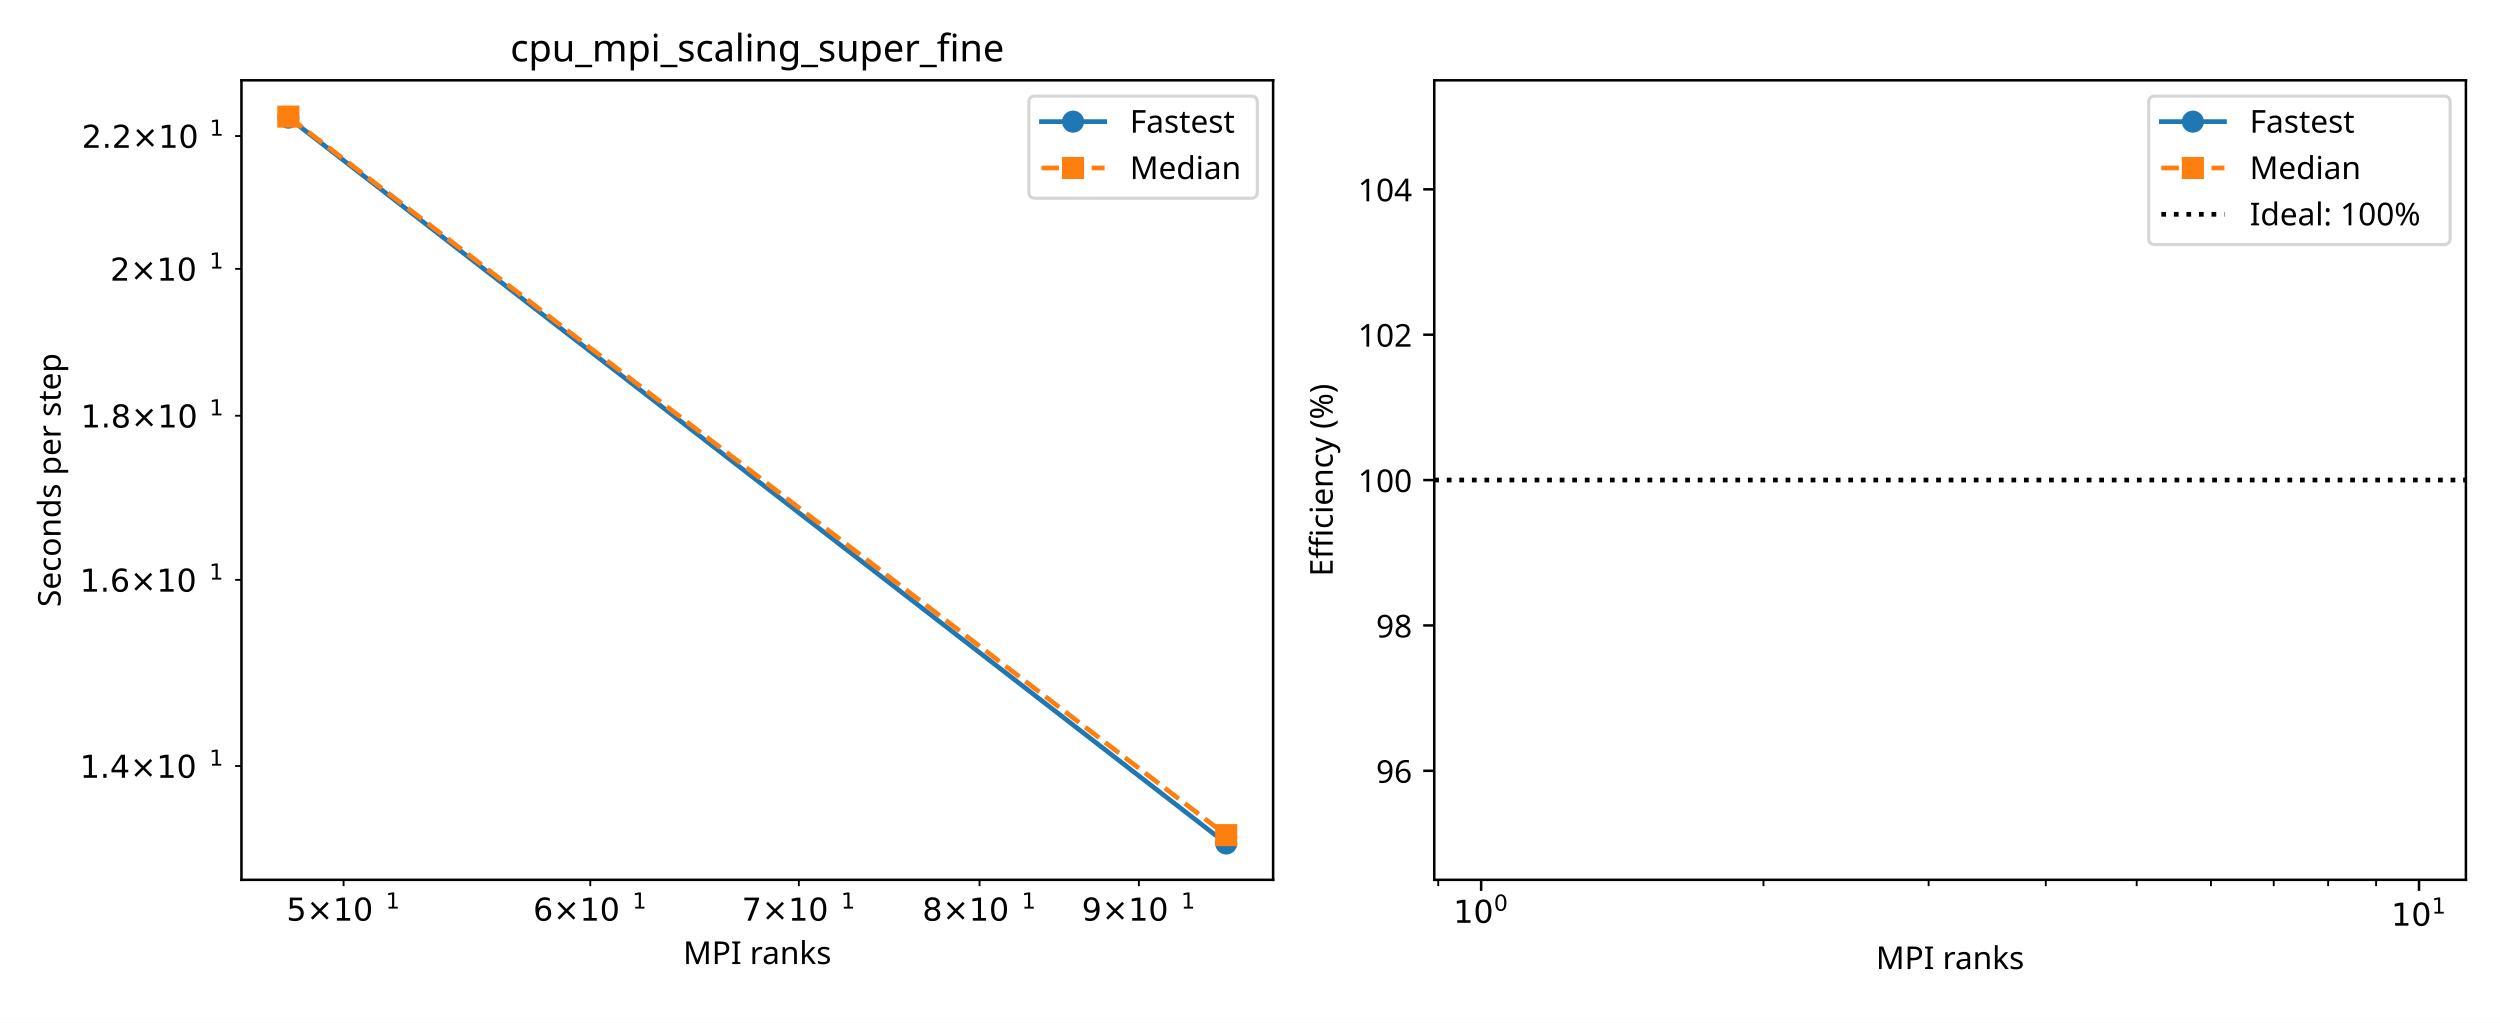
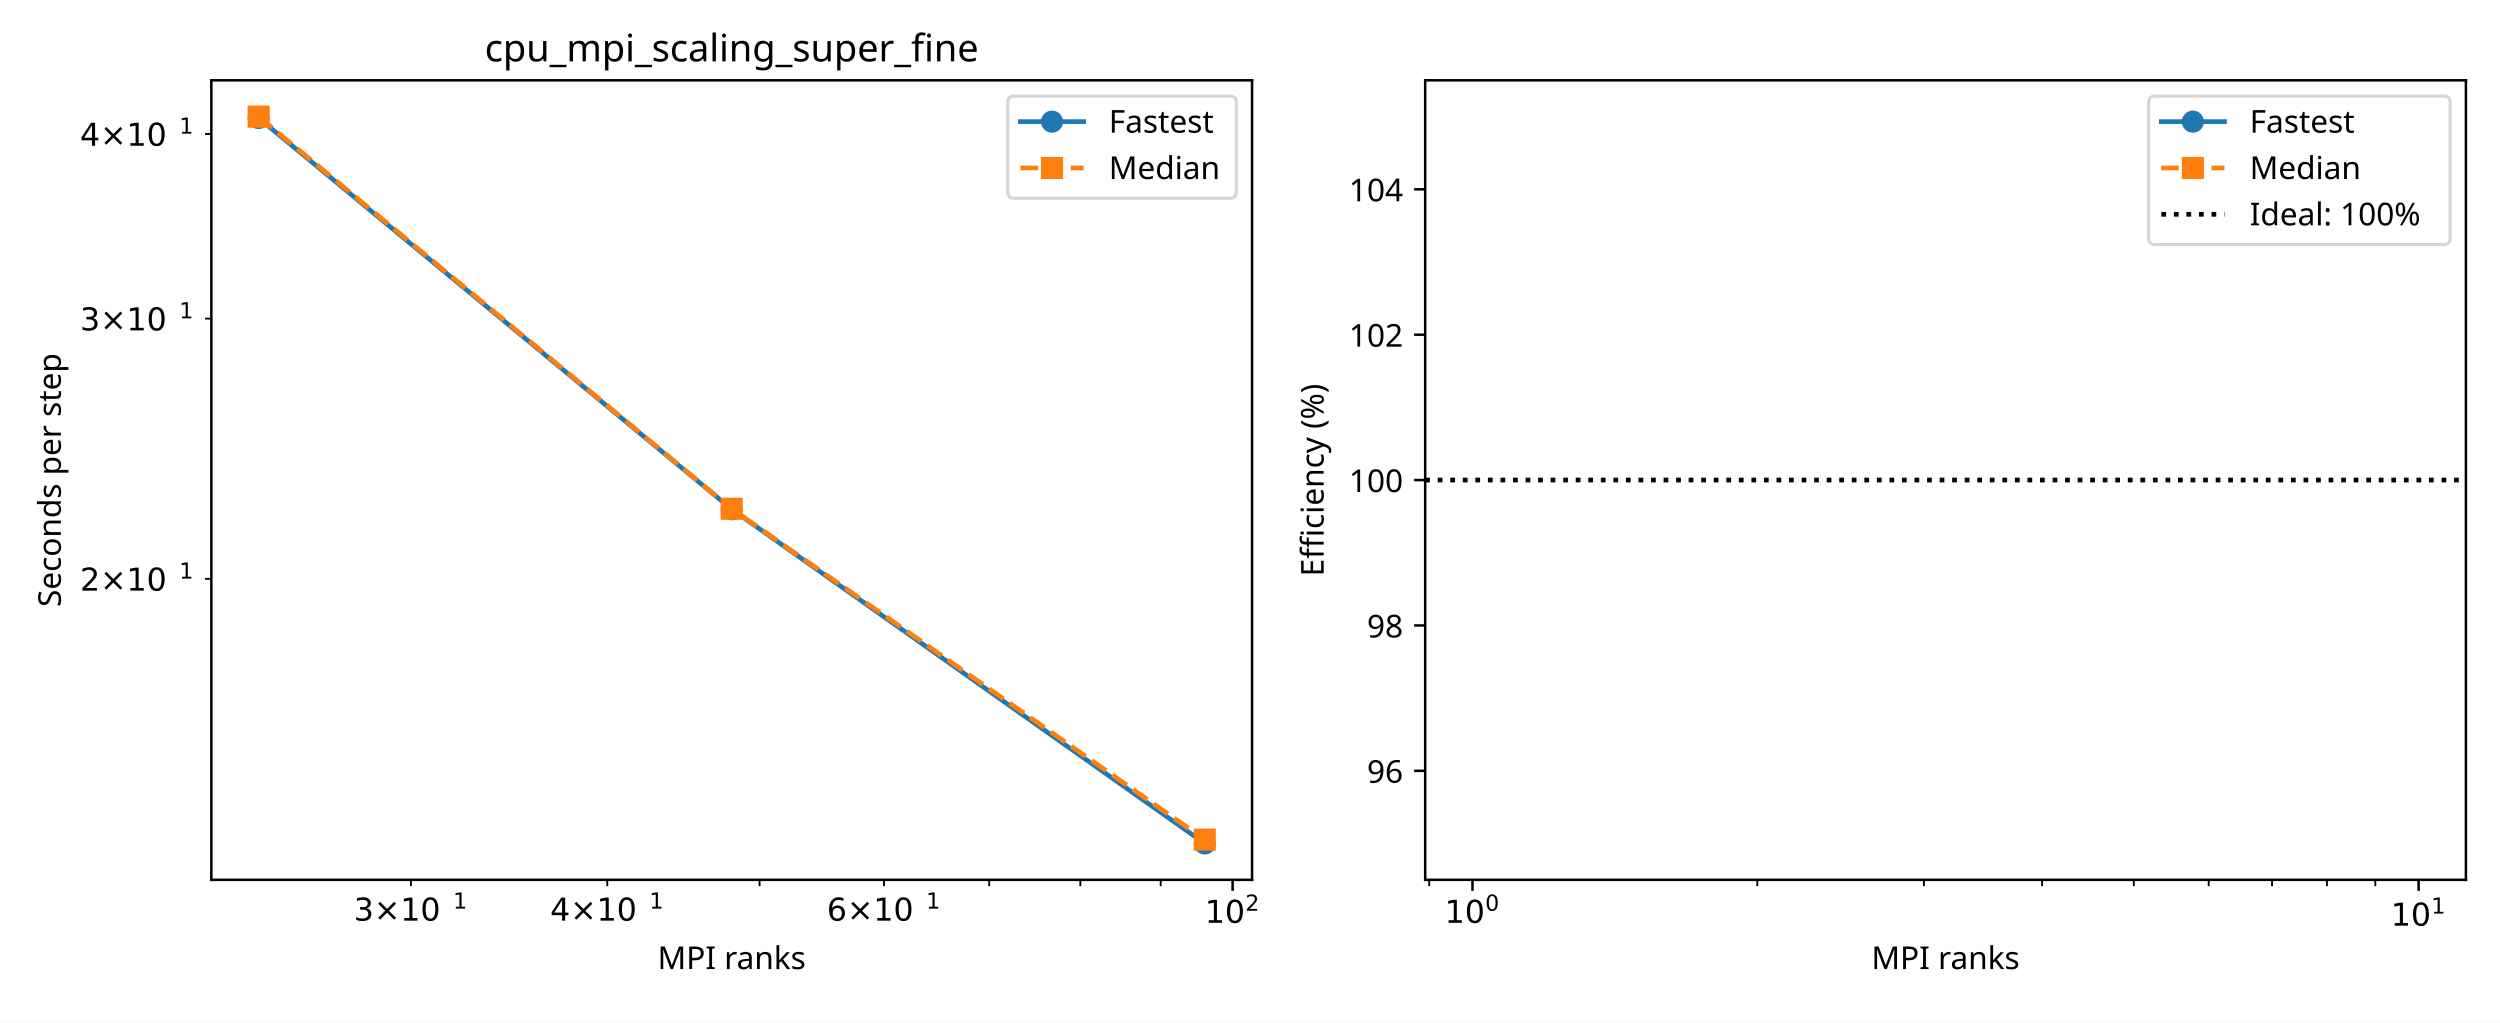
<svg xmlns="http://www.w3.org/2000/svg" xmlns:xlink="http://www.w3.org/1999/xlink" width="792pt" height="324pt" viewBox="0 0 792 324" version="1.1">
  <defs>
    <style type="text/css">*{stroke-linejoin: round; stroke-linecap: butt}</style>
  </defs>
  <g id="figure_1">
    <g id="patch_1">
      <path d="M 0 324 L 792 324 L 792 0 L 0 0 z " style="fill: #ffffff" />
    </g>
    <g id="axes_1">
      <g id="patch_2">
-         <path d="M 76.492 278.728 L 403.321 278.728 L 403.321 25.44 L 76.492 25.44 z " style="fill: #ffffff" />
+         <path d="M 66.951 278.728 L 396.652 278.728 L 396.652 25.44 L 66.951 25.44 z " style="fill: #ffffff" />
      </g>
      <g id="matplotlib.axis_1">
        <g id="xtick_1">
          <g id="line2d_1">
            <defs>
+               <path id="m915a4b6a7f" d="M 0 0 L 0 3.5 " style="stroke: #000000; stroke-width: 0.8" />
+             </defs>
+             <g>
+               <use xlink:href="#m915a4b6a7f" x="390.491" y="278.728" style="stroke: #000000; stroke-width: 0.8" />
+             </g>
+           </g>
+           <g id="text_1">
+             <g transform="translate(381.6912 293.3264)">
+               <text>
+                 <tspan style="font: 10px 'DejaVu Sans'" x="0 6.362" y="-0.977">10</tspan>
+                 <tspan style="font: 7px 'DejaVu Sans'" x="12.82" y="-4.805">2</tspan>
+               </text>
+             </g>
+           </g>
+         </g>
+         <g id="xtick_2">
+           <g id="line2d_2">
+             <defs>
              <path id="m72433dea88" d="M 0 0 L 0 2 " style="stroke: #000000; stroke-width: 0.6" />
            </defs>
            <g>
-               <use xlink:href="#m72433dea88" x="108.846" y="278.728" style="stroke: #000000; stroke-width: 0.6" />
-             </g>
-           </g>
-           <g id="text_1">
-             <g transform="translate(90.74639 291.7264)">
-               <text>
-                 <tspan style="font: 10px 'DejaVu Sans'" x="0 8.311 18.638 25" y="-0.064">5×10</tspan>
-                 <tspan style="font: 7px 'DejaVu Sans'" x="31.458" y="-3.892">1</tspan>
-               </text>
-             </g>
-           </g>
-         </g>
-         <g id="xtick_2">
-           <g id="line2d_2">
-             <g>
-               <use xlink:href="#m72433dea88" x="186.998" y="278.728" style="stroke: #000000; stroke-width: 0.6" />
+               <use xlink:href="#m72433dea88" x="130.183" y="278.728" style="stroke: #000000; stroke-width: 0.6" />
            </g>
          </g>
          <g id="text_2">
-             <g transform="translate(168.8984 291.7264)">
-               <text>
-                 <tspan style="font: 10px 'DejaVu Sans'" x="0 8.311 18.638 25" y="-0.064">6×10</tspan>
+             <g transform="translate(112.0831 291.7264)">
+               <text>
+                 <tspan style="font: 10px 'DejaVu Sans'" x="0 8.311 18.638 25" y="-0.064">3×10</tspan>
                <tspan style="font: 7px 'DejaVu Sans'" x="31.458" y="-3.892">1</tspan>
              </text>
            </g>
          </g>
        </g>
        <g id="xtick_3">
          <g id="line2d_3">
            <g>
-               <use xlink:href="#m72433dea88" x="253.075" y="278.728" style="stroke: #000000; stroke-width: 0.6" />
+               <use xlink:href="#m72433dea88" x="192.382" y="278.728" style="stroke: #000000; stroke-width: 0.6" />
            </g>
          </g>
          <g id="text_3">
-             <g transform="translate(234.975 291.7264)">
-               <text>
-                 <tspan style="font: 10px 'DejaVu Sans'" x="0 8.311 18.638 25" y="-0.064">7×10</tspan>
+             <g transform="translate(174.2821 291.7264)">
+               <text>
+                 <tspan style="font: 10px 'DejaVu Sans'" x="0 8.311 18.638 25" y="-0.064">4×10</tspan>
                <tspan style="font: 7px 'DejaVu Sans'" x="31.458" y="-3.892">1</tspan>
              </text>
            </g>
          </g>
        </g>
        <g id="xtick_4">
          <g id="line2d_4">
            <g>
-               <use xlink:href="#m72433dea88" x="310.313" y="278.728" style="stroke: #000000; stroke-width: 0.6" />
-             </g>
-           </g>
-           <g id="text_4">
-             <g transform="translate(292.2132 291.7264)">
-               <text>
-                 <tspan style="font: 10px 'DejaVu Sans'" x="0 8.311 18.638 25" y="-0.064">8×10</tspan>
-                 <tspan style="font: 7px 'DejaVu Sans'" x="31.458" y="-3.892">1</tspan>
-               </text>
+               <use xlink:href="#m72433dea88" x="240.627" y="278.728" style="stroke: #000000; stroke-width: 0.6" />
            </g>
          </g>
        </g>
        <g id="xtick_5">
          <g id="line2d_5">
            <g>
-               <use xlink:href="#m72433dea88" x="360.801" y="278.728" style="stroke: #000000; stroke-width: 0.6" />
-             </g>
-           </g>
-           <g id="text_5">
-             <g transform="translate(342.7008 291.7264)">
-               <text>
-                 <tspan style="font: 10px 'DejaVu Sans'" x="0 8.311 18.638 25" y="-0.064">9×10</tspan>
-                 <tspan style="font: 7px 'DejaVu Sans'" x="31.458" y="-3.892">1</tspan>
-               </text>
-             </g>
-           </g>
-         </g>
-         <g id="text_6">
-           <text style="font: 10px 'sans-serif'; text-anchor: middle" x="239.907" y="305.405" transform="rotate(-0, 239.9067, 305.4046)">MPI ranks</text>
+               <use xlink:href="#m72433dea88" x="280.047" y="278.728" style="stroke: #000000; stroke-width: 0.6" />
+             </g>
+           </g>
+           <g id="text_4">
+             <g transform="translate(261.9468 291.7264)">
+               <text>
+                 <tspan style="font: 10px 'DejaVu Sans'" x="0 8.311 18.638 25" y="-0.064">6×10</tspan>
+                 <tspan style="font: 7px 'DejaVu Sans'" x="31.458" y="-3.892">1</tspan>
+               </text>
+             </g>
+           </g>
+         </g>
+         <g id="xtick_6">
+           <g id="line2d_6">
+             <g>
+               <use xlink:href="#m72433dea88" x="313.375" y="278.728" style="stroke: #000000; stroke-width: 0.6" />
+             </g>
+           </g>
+         </g>
+         <g id="xtick_7">
+           <g id="line2d_7">
+             <g>
+               <use xlink:href="#m72433dea88" x="342.246" y="278.728" style="stroke: #000000; stroke-width: 0.6" />
+             </g>
+           </g>
+         </g>
+         <g id="xtick_8">
+           <g id="line2d_8">
+             <g>
+               <use xlink:href="#m72433dea88" x="367.711" y="278.728" style="stroke: #000000; stroke-width: 0.6" />
+             </g>
+           </g>
+         </g>
+         <g id="text_5">
+           <text style="font: 10px 'sans-serif'; text-anchor: middle" x="231.801" y="307.005" transform="rotate(-0, 231.8014, 307.0046)">MPI ranks</text>
        </g>
      </g>
      <g id="matplotlib.axis_2">
        <g id="ytick_1">
-           <g id="line2d_6">
+           <g id="line2d_9">
            <defs>
              <path id="m3884b080c1" d="M 0 0 L -2 0 " style="stroke: #000000; stroke-width: 0.6" />
            </defs>
            <g>
-               <use xlink:href="#m3884b080c1" x="76.492" y="242.665" style="stroke: #000000; stroke-width: 0.6" />
+               <use xlink:href="#m3884b080c1" x="66.951" y="183.384" style="stroke: #000000; stroke-width: 0.6" />
+             </g>
+           </g>
+           <g id="text_6">
+             <g transform="translate(25.35135 187.1829)">
+               <text>
+                 <tspan style="font: 10px 'DejaVu Sans'" x="0 8.311 18.638 25" y="-0.064">2×10</tspan>
+                 <tspan style="font: 7px 'DejaVu Sans'" x="31.458" y="-3.892">1</tspan>
+               </text>
+             </g>
+           </g>
+         </g>
+         <g id="ytick_2">
+           <g id="line2d_10">
+             <g>
+               <use xlink:href="#m3884b080c1" x="66.951" y="100.937" style="stroke: #000000; stroke-width: 0.6" />
            </g>
          </g>
          <g id="text_7">
-             <g transform="translate(25.29221 246.4639)">
-               <text>
-                 <tspan style="font: 10px 'DejaVu Sans'" x="0 6.362 9.541 17.852 28.179 34.541" y="-0.064">1.4×10</tspan>
-                 <tspan style="font: 7px 'DejaVu Sans'" x="40.999" y="-3.892">1</tspan>
-               </text>
-             </g>
-           </g>
-         </g>
-         <g id="ytick_2">
-           <g id="line2d_7">
-             <g>
-               <use xlink:href="#m3884b080c1" x="76.492" y="183.705" style="stroke: #000000; stroke-width: 0.6" />
+             <g transform="translate(25.35135 104.7366)">
+               <text>
+                 <tspan style="font: 10px 'DejaVu Sans'" x="0 8.311 18.638 25" y="-0.064">3×10</tspan>
+                 <tspan style="font: 7px 'DejaVu Sans'" x="31.458" y="-3.892">1</tspan>
+               </text>
+             </g>
+           </g>
+         </g>
+         <g id="ytick_3">
+           <g id="line2d_11">
+             <g>
+               <use xlink:href="#m3884b080c1" x="66.951" y="42.441" style="stroke: #000000; stroke-width: 0.6" />
            </g>
          </g>
          <g id="text_8">
-             <g transform="translate(25.29221 187.5037)">
-               <text>
-                 <tspan style="font: 10px 'DejaVu Sans'" x="0 6.362 9.541 17.852 28.179 34.541" y="-0.064">1.6×10</tspan>
-                 <tspan style="font: 7px 'DejaVu Sans'" x="40.999" y="-3.892">1</tspan>
-               </text>
-             </g>
-           </g>
-         </g>
-         <g id="ytick_3">
-           <g id="line2d_8">
-             <g>
-               <use xlink:href="#m3884b080c1" x="76.492" y="131.698" style="stroke: #000000; stroke-width: 0.6" />
-             </g>
-           </g>
-           <g id="text_9">
-             <g transform="translate(25.59221 135.4972)">
-               <text>
-                 <tspan style="font: 10px 'DejaVu Sans'" x="0 6.362 9.291 17.602 27.929 34.291" y="-0.064">1.8×10</tspan>
-                 <tspan style="font: 7px 'DejaVu Sans'" x="40.749" y="-3.892">1</tspan>
-               </text>
-             </g>
-           </g>
-         </g>
-         <g id="ytick_4">
-           <g id="line2d_9">
-             <g>
-               <use xlink:href="#m3884b080c1" x="76.492" y="85.177" style="stroke: #000000; stroke-width: 0.6" />
-             </g>
-           </g>
-           <g id="text_10">
-             <g transform="translate(34.89221 88.97575)">
-               <text>
-                 <tspan style="font: 10px 'DejaVu Sans'" x="0 8.311 18.638 25" y="-0.064">2×10</tspan>
-                 <tspan style="font: 7px 'DejaVu Sans'" x="31.458" y="-3.892">1</tspan>
-               </text>
-             </g>
-           </g>
-         </g>
-         <g id="ytick_5">
-           <g id="line2d_10">
-             <g>
-               <use xlink:href="#m3884b080c1" x="76.492" y="43.093" style="stroke: #000000; stroke-width: 0.6" />
-             </g>
-           </g>
-           <g id="text_11">
-             <g transform="translate(25.89221 46.89199)">
-               <text>
-                 <tspan style="font: 10px 'DejaVu Sans'" x="0 6.362 9.041 17.352 27.679 34.041" y="-0.064">2.2×10</tspan>
-                 <tspan style="font: 7px 'DejaVu Sans'" x="40.499" y="-3.892">1</tspan>
-               </text>
-             </g>
-           </g>
-         </g>
-         <g id="text_12">
-           <text style="font: 10px 'sans-serif'; text-anchor: middle" x="19.213" y="152.084" transform="rotate(-90, 19.21252, 152.084)">Seconds per step</text>
-         </g>
-       </g>
-       <g id="line2d_11">
-         <path d="M 91.348 37.271 L 388.465 267.215 " clip-path="url(#pb08e430e61)" style="fill: none; stroke: #1f77b4; stroke-width: 1.5; stroke-linecap: square" />
+             <g transform="translate(25.35135 46.23995)">
+               <text>
+                 <tspan style="font: 10px 'DejaVu Sans'" x="0 8.311 18.638 25" y="-0.064">4×10</tspan>
+                 <tspan style="font: 7px 'DejaVu Sans'" x="31.458" y="-3.892">1</tspan>
+               </text>
+             </g>
+           </g>
+         </g>
+         <g id="text_9">
+           <text style="font: 10px 'sans-serif'; text-anchor: middle" x="19.272" y="152.084" transform="rotate(-90, 19.27166, 152.084)">Seconds per step</text>
+         </g>
+       </g>
+       <g id="line2d_12">
+         <path d="M 81.938 37.396 L 231.801 161.322 L 381.665 267.215 " clip-path="url(#p599e83bf28)" style="fill: none; stroke: #1f77b4; stroke-width: 1.5; stroke-linecap: square" />
        <defs>
          <path id="mfb15104b4f" d="M 0 3 C 0.796 3 1.559 2.684 2.121 2.121 C 2.684 1.559 3 0.796 3 0 C 3 -0.796 2.684 -1.559 2.121 -2.121 C 1.559 -2.684 0.796 -3 0 -3 C -0.796 -3 -1.559 -2.684 -2.121 -2.121 C -2.684 -1.559 -3 -0.796 -3 0 C -3 0.796 -2.684 1.559 -2.121 2.121 C -1.559 2.684 -0.796 3 0 3 z " style="stroke: #1f77b4" />
        </defs>
-         <g clip-path="url(#pb08e430e61)">
-           <use xlink:href="#mfb15104b4f" x="91.348" y="37.271" style="fill: #1f77b4; stroke: #1f77b4" />
-           <use xlink:href="#mfb15104b4f" x="388.465" y="267.215" style="fill: #1f77b4; stroke: #1f77b4" />
-         </g>
-       </g>
-       <g id="line2d_12">
-         <path d="M 91.348 36.953 L 388.465 264.571 " clip-path="url(#pb08e430e61)" style="fill: none; stroke-dasharray: 5.55,2.4; stroke-dashoffset: 0; stroke: #ff7f0e; stroke-width: 1.5" />
+         <g clip-path="url(#p599e83bf28)">
+           <use xlink:href="#mfb15104b4f" x="81.938" y="37.396" style="fill: #1f77b4; stroke: #1f77b4" />
+           <use xlink:href="#mfb15104b4f" x="231.801" y="161.322" style="fill: #1f77b4; stroke: #1f77b4" />
+           <use xlink:href="#mfb15104b4f" x="381.665" y="267.215" style="fill: #1f77b4; stroke: #1f77b4" />
+         </g>
+       </g>
+       <g id="line2d_13">
+         <path d="M 81.938 36.953 L 231.801 161.176 L 381.665 265.997 " clip-path="url(#p599e83bf28)" style="fill: none; stroke-dasharray: 5.55,2.4; stroke-dashoffset: 0; stroke: #ff7f0e; stroke-width: 1.5" />
        <defs>
          <path id="m5a906554f0" d="M -3 3 L 3 3 L 3 -3 L -3 -3 z " style="stroke: #ff7f0e; stroke-linejoin: miter" />
        </defs>
-         <g clip-path="url(#pb08e430e61)">
-           <use xlink:href="#m5a906554f0" x="91.348" y="36.953" style="fill: #ff7f0e; stroke: #ff7f0e; stroke-linejoin: miter" />
-           <use xlink:href="#m5a906554f0" x="388.465" y="264.571" style="fill: #ff7f0e; stroke: #ff7f0e; stroke-linejoin: miter" />
+         <g clip-path="url(#p599e83bf28)">
+           <use xlink:href="#m5a906554f0" x="81.938" y="36.953" style="fill: #ff7f0e; stroke: #ff7f0e; stroke-linejoin: miter" />
+           <use xlink:href="#m5a906554f0" x="231.801" y="161.176" style="fill: #ff7f0e; stroke: #ff7f0e; stroke-linejoin: miter" />
+           <use xlink:href="#m5a906554f0" x="381.665" y="265.997" style="fill: #ff7f0e; stroke: #ff7f0e; stroke-linejoin: miter" />
        </g>
      </g>
      <g id="patch_3">
-         <path d="M 76.492 278.728 L 76.492 25.44 " style="fill: none; stroke: #000000; stroke-width: 0.8; stroke-linejoin: miter; stroke-linecap: square" />
+         <path d="M 66.951 278.728 L 66.951 25.44 " style="fill: none; stroke: #000000; stroke-width: 0.8; stroke-linejoin: miter; stroke-linecap: square" />
      </g>
      <g id="patch_4">
-         <path d="M 403.321 278.728 L 403.321 25.44 " style="fill: none; stroke: #000000; stroke-width: 0.8; stroke-linejoin: miter; stroke-linecap: square" />
+         <path d="M 396.652 278.728 L 396.652 25.44 " style="fill: none; stroke: #000000; stroke-width: 0.8; stroke-linejoin: miter; stroke-linecap: square" />
      </g>
      <g id="patch_5">
-         <path d="M 76.492 278.728 L 403.321 278.728 " style="fill: none; stroke: #000000; stroke-width: 0.8; stroke-linejoin: miter; stroke-linecap: square" />
+         <path d="M 66.951 278.728 L 396.652 278.728 " style="fill: none; stroke: #000000; stroke-width: 0.8; stroke-linejoin: miter; stroke-linecap: square" />
      </g>
      <g id="patch_6">
-         <path d="M 76.492 25.44 L 403.321 25.44 " style="fill: none; stroke: #000000; stroke-width: 0.8; stroke-linejoin: miter; stroke-linecap: square" />
-       </g>
-       <g id="text_13">
-         <text style="font: 12px 'sans-serif'; text-anchor: middle" x="239.907" y="19.44" transform="rotate(-0, 239.9067, 19.44)">cpu_mpi_scaling_super_fine</text>
+         <path d="M 66.951 25.44 L 396.652 25.44 " style="fill: none; stroke: #000000; stroke-width: 0.8; stroke-linejoin: miter; stroke-linecap: square" />
+       </g>
+       <g id="text_10">
+         <text style="font: 12px 'sans-serif'; text-anchor: middle" x="231.801" y="19.44" transform="rotate(-0, 231.8014, 19.44)">cpu_mpi_scaling_super_fine</text>
      </g>
      <g id="legend_1">
        <g id="patch_7">
-           <path d="M 327.948 62.796 L 396.321 62.796 Q 398.321 62.796 398.321 60.796 L 398.321 32.44 Q 398.321 30.44 396.321 30.44 L 327.948 30.44 Q 325.948 30.44 325.948 32.44 L 325.948 60.796 Q 325.948 62.796 327.948 62.796 z " style="fill: #ffffff; opacity: 0.8; stroke: #cccccc; stroke-linejoin: miter" />
-         </g>
-         <g id="line2d_13">
-           <path d="M 329.948 38.538 L 339.948 38.538 L 349.948 38.538 " style="fill: none; stroke: #1f77b4; stroke-width: 1.5; stroke-linecap: square" />
+           <path d="M 321.278 62.796 L 389.652 62.796 Q 391.652 62.796 391.652 60.796 L 391.652 32.44 Q 391.652 30.44 389.652 30.44 L 321.278 30.44 Q 319.278 30.44 319.278 32.44 L 319.278 60.796 Q 319.278 62.796 321.278 62.796 z " style="fill: #ffffff; opacity: 0.8; stroke: #cccccc; stroke-linejoin: miter" />
+         </g>
+         <g id="line2d_14">
+           <path d="M 323.278 38.538 L 333.278 38.538 L 343.278 38.538 " style="fill: none; stroke: #1f77b4; stroke-width: 1.5; stroke-linecap: square" />
          <g>
-             <use xlink:href="#mfb15104b4f" x="339.948" y="38.538" style="fill: #1f77b4; stroke: #1f77b4" />
-           </g>
-         </g>
-         <g id="text_14">
-           <text style="font: 10px 'sans-serif'; text-anchor: start" x="357.948" y="42.038" transform="rotate(-0, 357.9477, 42.03844)">Fastest</text>
-         </g>
-         <g id="line2d_14">
-           <path d="M 329.948 53.217 L 339.948 53.217 L 349.948 53.217 " style="fill: none; stroke-dasharray: 5.55,2.4; stroke-dashoffset: 0; stroke: #ff7f0e; stroke-width: 1.5" />
+             <use xlink:href="#mfb15104b4f" x="333.278" y="38.538" style="fill: #1f77b4; stroke: #1f77b4" />
+           </g>
+         </g>
+         <g id="text_11">
+           <text style="font: 10px 'sans-serif'; text-anchor: start" x="351.278" y="42.038" transform="rotate(-0, 351.2781, 42.03844)">Fastest</text>
+         </g>
+         <g id="line2d_15">
+           <path d="M 323.278 53.217 L 333.278 53.217 L 343.278 53.217 " style="fill: none; stroke-dasharray: 5.55,2.4; stroke-dashoffset: 0; stroke: #ff7f0e; stroke-width: 1.5" />
          <g>
-             <use xlink:href="#m5a906554f0" x="339.948" y="53.217" style="fill: #ff7f0e; stroke: #ff7f0e; stroke-linejoin: miter" />
-           </g>
-         </g>
-         <g id="text_15">
-           <text style="font: 10px 'sans-serif'; text-anchor: start" x="357.948" y="56.717" transform="rotate(-0, 357.9477, 56.71656)">Median</text>
+             <use xlink:href="#m5a906554f0" x="333.278" y="53.217" style="fill: #ff7f0e; stroke: #ff7f0e; stroke-linejoin: miter" />
+           </g>
+         </g>
+         <g id="text_12">
+           <text style="font: 10px 'sans-serif'; text-anchor: start" x="351.278" y="56.717" transform="rotate(-0, 351.2781, 56.71656)">Median</text>
        </g>
      </g>
    </g>
    <g id="axes_2">
      <g id="patch_8">
-         <path d="M 454.371 278.728 L 781.2 278.728 L 781.2 25.44 L 454.371 25.44 z " style="fill: #ffffff" />
+         <path d="M 451.5 278.728 L 781.2 278.728 L 781.2 25.44 L 451.5 25.44 z " style="fill: #ffffff" />
      </g>
      <g id="matplotlib.axis_3">
-         <g id="xtick_6">
-           <g id="line2d_15">
-             <defs>
-               <path id="m915a4b6a7f" d="M 0 0 L 0 3.5 " style="stroke: #000000; stroke-width: 0.8" />
-             </defs>
-             <g>
-               <use xlink:href="#m915a4b6a7f" x="469.227" y="278.728" style="stroke: #000000; stroke-width: 0.8" />
-             </g>
-           </g>
-           <g id="text_16">
-             <g transform="translate(460.427 293.3264)">
+         <g id="xtick_9">
+           <g id="line2d_16">
+             <g>
+               <use xlink:href="#m915a4b6a7f" x="466.486" y="278.728" style="stroke: #000000; stroke-width: 0.8" />
+             </g>
+           </g>
+           <g id="text_13">
+             <g transform="translate(457.6862 293.3264)">
              <text>
                <tspan style="font: 10px 'DejaVu Sans'" x="0 6.362" y="-0.977">10</tspan>
                <tspan style="font: 7px 'DejaVu Sans'" x="12.82" y="-4.805">0</tspan>
              </text>
            </g>
          </g>
        </g>
-         <g id="xtick_7">
-           <g id="line2d_16">
-             <g>
-               <use xlink:href="#m915a4b6a7f" x="766.344" y="278.728" style="stroke: #000000; stroke-width: 0.8" />
-             </g>
-           </g>
-           <g id="text_17">
-             <g transform="translate(757.5441 293.3264)">
+         <g id="xtick_10">
+           <g id="line2d_17">
+             <g>
+               <use xlink:href="#m915a4b6a7f" x="766.214" y="278.728" style="stroke: #000000; stroke-width: 0.8" />
+             </g>
+           </g>
+           <g id="text_14">
+             <g transform="translate(757.4136 293.3264)">
              <text>
                <tspan style="font: 10px 'DejaVu Sans'" x="0 6.362" y="-0.064">10</tspan>
                <tspan style="font: 7px 'DejaVu Sans'" x="12.82" y="-3.892">1</tspan>
              </text>
            </g>
          </g>
        </g>
-         <g id="xtick_8">
-           <g id="line2d_17">
-             <g>
-               <use xlink:href="#m72433dea88" x="455.632" y="278.728" style="stroke: #000000; stroke-width: 0.6" />
-             </g>
-           </g>
-         </g>
-         <g id="xtick_9">
+         <g id="xtick_11">
          <g id="line2d_18">
            <g>
-               <use xlink:href="#m72433dea88" x="558.668" y="278.728" style="stroke: #000000; stroke-width: 0.6" />
-             </g>
-           </g>
-         </g>
-         <g id="xtick_10">
+               <use xlink:href="#m72433dea88" x="452.771" y="278.728" style="stroke: #000000; stroke-width: 0.6" />
+             </g>
+           </g>
+         </g>
+         <g id="xtick_12">
          <g id="line2d_19">
            <g>
-               <use xlink:href="#m72433dea88" x="610.988" y="278.728" style="stroke: #000000; stroke-width: 0.6" />
-             </g>
-           </g>
-         </g>
-         <g id="xtick_11">
+               <use xlink:href="#m72433dea88" x="556.713" y="278.728" style="stroke: #000000; stroke-width: 0.6" />
+             </g>
+           </g>
+         </g>
+         <g id="xtick_13">
          <g id="line2d_20">
            <g>
-               <use xlink:href="#m72433dea88" x="648.109" y="278.728" style="stroke: #000000; stroke-width: 0.6" />
-             </g>
-           </g>
-         </g>
-         <g id="xtick_12">
+               <use xlink:href="#m72433dea88" x="609.493" y="278.728" style="stroke: #000000; stroke-width: 0.6" />
+             </g>
+           </g>
+         </g>
+         <g id="xtick_14">
          <g id="line2d_21">
            <g>
-               <use xlink:href="#m72433dea88" x="676.903" y="278.728" style="stroke: #000000; stroke-width: 0.6" />
-             </g>
-           </g>
-         </g>
-         <g id="xtick_13">
+               <use xlink:href="#m72433dea88" x="646.94" y="278.728" style="stroke: #000000; stroke-width: 0.6" />
+             </g>
+           </g>
+         </g>
+         <g id="xtick_15">
          <g id="line2d_22">
            <g>
-               <use xlink:href="#m72433dea88" x="700.429" y="278.728" style="stroke: #000000; stroke-width: 0.6" />
-             </g>
-           </g>
-         </g>
-         <g id="xtick_14">
+               <use xlink:href="#m72433dea88" x="675.987" y="278.728" style="stroke: #000000; stroke-width: 0.6" />
+             </g>
+           </g>
+         </g>
+         <g id="xtick_16">
          <g id="line2d_23">
            <g>
-               <use xlink:href="#m72433dea88" x="720.32" y="278.728" style="stroke: #000000; stroke-width: 0.6" />
-             </g>
-           </g>
-         </g>
-         <g id="xtick_15">
+               <use xlink:href="#m72433dea88" x="699.719" y="278.728" style="stroke: #000000; stroke-width: 0.6" />
+             </g>
+           </g>
+         </g>
+         <g id="xtick_17">
          <g id="line2d_24">
            <g>
-               <use xlink:href="#m72433dea88" x="737.551" y="278.728" style="stroke: #000000; stroke-width: 0.6" />
-             </g>
-           </g>
-         </g>
-         <g id="xtick_16">
+               <use xlink:href="#m72433dea88" x="719.785" y="278.728" style="stroke: #000000; stroke-width: 0.6" />
+             </g>
+           </g>
+         </g>
+         <g id="xtick_18">
          <g id="line2d_25">
            <g>
-               <use xlink:href="#m72433dea88" x="752.749" y="278.728" style="stroke: #000000; stroke-width: 0.6" />
-             </g>
-           </g>
-         </g>
-         <g id="text_18">
-           <text style="font: 10px 'sans-serif'; text-anchor: middle" x="617.786" y="307.005" transform="rotate(-0, 617.7856, 307.0046)">MPI ranks</text>
+               <use xlink:href="#m72433dea88" x="737.167" y="278.728" style="stroke: #000000; stroke-width: 0.6" />
+             </g>
+           </g>
+         </g>
+         <g id="xtick_19">
+           <g id="line2d_26">
+             <g>
+               <use xlink:href="#m72433dea88" x="752.499" y="278.728" style="stroke: #000000; stroke-width: 0.6" />
+             </g>
+           </g>
+         </g>
+         <g id="text_15">
+           <text style="font: 10px 'sans-serif'; text-anchor: middle" x="616.35" y="307.005" transform="rotate(-0, 616.3499, 307.0046)">MPI ranks</text>
        </g>
      </g>
      <g id="matplotlib.axis_4">
-         <g id="ytick_6">
-           <g id="line2d_26">
+         <g id="ytick_4">
+           <g id="line2d_27">
            <defs>
              <path id="mc665064905" d="M 0 0 L -3.5 0 " style="stroke: #000000; stroke-width: 0.8" />
            </defs>
            <g>
-               <use xlink:href="#mc665064905" x="454.371" y="244.189" style="stroke: #000000; stroke-width: 0.8" />
+               <use xlink:href="#mc665064905" x="451.5" y="244.189" style="stroke: #000000; stroke-width: 0.8" />
+             </g>
+           </g>
+           <g id="text_16">
+             <text style="font: 10px 'sans-serif'; text-anchor: end" x="444.5" y="247.988" transform="rotate(-0, 444.4998, 247.9879)">96</text>
+           </g>
+         </g>
+         <g id="ytick_5">
+           <g id="line2d_28">
+             <g>
+               <use xlink:href="#mc665064905" x="451.5" y="198.136" style="stroke: #000000; stroke-width: 0.8" />
+             </g>
+           </g>
+           <g id="text_17">
+             <text style="font: 10px 'sans-serif'; text-anchor: end" x="444.5" y="201.936" transform="rotate(-0, 444.4998, 201.9356)">98</text>
+           </g>
+         </g>
+         <g id="ytick_6">
+           <g id="line2d_29">
+             <g>
+               <use xlink:href="#mc665064905" x="451.5" y="152.084" style="stroke: #000000; stroke-width: 0.8" />
+             </g>
+           </g>
+           <g id="text_18">
+             <text style="font: 10px 'sans-serif'; text-anchor: end" x="444.5" y="155.883" transform="rotate(-0, 444.4998, 155.8832)">100</text>
+           </g>
+         </g>
+         <g id="ytick_7">
+           <g id="line2d_30">
+             <g>
+               <use xlink:href="#mc665064905" x="451.5" y="106.032" style="stroke: #000000; stroke-width: 0.8" />
            </g>
          </g>
          <g id="text_19">
-             <text style="font: 10px 'sans-serif'; text-anchor: end" x="447.371" y="247.988" transform="rotate(-0, 447.3711, 247.9879)">96</text>
-           </g>
-         </g>
-         <g id="ytick_7">
-           <g id="line2d_27">
-             <g>
-               <use xlink:href="#mc665064905" x="454.371" y="198.136" style="stroke: #000000; stroke-width: 0.8" />
+             <text style="font: 10px 'sans-serif'; text-anchor: end" x="444.5" y="109.831" transform="rotate(-0, 444.4998, 109.8309)">102</text>
+           </g>
+         </g>
+         <g id="ytick_8">
+           <g id="line2d_31">
+             <g>
+               <use xlink:href="#mc665064905" x="451.5" y="59.979" style="stroke: #000000; stroke-width: 0.8" />
            </g>
          </g>
          <g id="text_20">
-             <text style="font: 10px 'sans-serif'; text-anchor: end" x="447.371" y="201.936" transform="rotate(-0, 447.3711, 201.9356)">98</text>
-           </g>
-         </g>
-         <g id="ytick_8">
-           <g id="line2d_28">
-             <g>
-               <use xlink:href="#mc665064905" x="454.371" y="152.084" style="stroke: #000000; stroke-width: 0.8" />
-             </g>
-           </g>
-           <g id="text_21">
-             <text style="font: 10px 'sans-serif'; text-anchor: end" x="447.371" y="155.883" transform="rotate(-0, 447.3711, 155.8832)">100</text>
-           </g>
-         </g>
-         <g id="ytick_9">
-           <g id="line2d_29">
-             <g>
-               <use xlink:href="#mc665064905" x="454.371" y="106.032" style="stroke: #000000; stroke-width: 0.8" />
-             </g>
-           </g>
-           <g id="text_22">
-             <text style="font: 10px 'sans-serif'; text-anchor: end" x="447.371" y="109.831" transform="rotate(-0, 447.3711, 109.8309)">102</text>
-           </g>
-         </g>
-         <g id="ytick_10">
-           <g id="line2d_30">
-             <g>
-               <use xlink:href="#mc665064905" x="454.371" y="59.979" style="stroke: #000000; stroke-width: 0.8" />
-             </g>
-           </g>
-           <g id="text_23">
-             <text style="font: 10px 'sans-serif'; text-anchor: end" x="447.371" y="63.778" transform="rotate(-0, 447.3711, 63.77849)">104</text>
-           </g>
-         </g>
-         <g id="text_24">
-           <text style="font: 10px 'sans-serif'; text-anchor: middle" x="422.204" y="152.084" transform="rotate(-90, 422.2039, 152.084)">Efficiency (%)</text>
-         </g>
-       </g>
-       <g id="line2d_31" />
+             <text style="font: 10px 'sans-serif'; text-anchor: end" x="444.5" y="63.778" transform="rotate(-0, 444.4998, 63.77849)">104</text>
+           </g>
+         </g>
+         <g id="text_21">
+           <text style="font: 10px 'sans-serif'; text-anchor: middle" x="419.333" y="152.084" transform="rotate(-90, 419.3327, 152.084)">Efficiency (%)</text>
+         </g>
+       </g>
      <g id="line2d_32" />
-       <g id="line2d_33">
-         <path d="M 454.371 152.084 L 781.2 152.084 " clip-path="url(#pc8db8b1a87)" style="fill: none; stroke-dasharray: 1.5,2.475; stroke-dashoffset: 0; stroke: #000000; stroke-width: 1.5" />
+       <g id="line2d_33" />
+       <g id="line2d_34">
+         <path d="M 451.5 152.084 L 781.2 152.084 " clip-path="url(#p3e12422902)" style="fill: none; stroke-dasharray: 1.5,2.475; stroke-dashoffset: 0; stroke: #000000; stroke-width: 1.5" />
      </g>
      <g id="patch_9">
-         <path d="M 454.371 278.728 L 454.371 25.44 " style="fill: none; stroke: #000000; stroke-width: 0.8; stroke-linejoin: miter; stroke-linecap: square" />
+         <path d="M 451.5 278.728 L 451.5 25.44 " style="fill: none; stroke: #000000; stroke-width: 0.8; stroke-linejoin: miter; stroke-linecap: square" />
      </g>
      <g id="patch_10">
        <path d="M 781.2 278.728 L 781.2 25.44 " style="fill: none; stroke: #000000; stroke-width: 0.8; stroke-linejoin: miter; stroke-linecap: square" />
      </g>
      <g id="patch_11">
-         <path d="M 454.371 278.728 L 781.2 278.728 " style="fill: none; stroke: #000000; stroke-width: 0.8; stroke-linejoin: miter; stroke-linecap: square" />
+         <path d="M 451.5 278.728 L 781.2 278.728 " style="fill: none; stroke: #000000; stroke-width: 0.8; stroke-linejoin: miter; stroke-linecap: square" />
      </g>
      <g id="patch_12">
-         <path d="M 454.371 25.44 L 781.2 25.44 " style="fill: none; stroke: #000000; stroke-width: 0.8; stroke-linejoin: miter; stroke-linecap: square" />
+         <path d="M 451.5 25.44 L 781.2 25.44 " style="fill: none; stroke: #000000; stroke-width: 0.8; stroke-linejoin: miter; stroke-linecap: square" />
      </g>
      <g id="legend_2">
        <g id="patch_13">
          <path d="M 682.706 77.474 L 774.2 77.474 Q 776.2 77.474 776.2 75.474 L 776.2 32.44 Q 776.2 30.44 774.2 30.44 L 682.706 30.44 Q 680.706 30.44 680.706 32.44 L 680.706 75.474 Q 680.706 77.474 682.706 77.474 z " style="fill: #ffffff; opacity: 0.8; stroke: #cccccc; stroke-linejoin: miter" />
        </g>
-         <g id="line2d_34">
+         <g id="line2d_35">
          <path d="M 684.706 38.538 L 694.706 38.538 L 704.706 38.538 " style="fill: none; stroke: #1f77b4; stroke-width: 1.5; stroke-linecap: square" />
          <g>
            <use xlink:href="#mfb15104b4f" x="694.706" y="38.538" style="fill: #1f77b4; stroke: #1f77b4" />
          </g>
        </g>
-         <g id="text_25">
+         <g id="text_22">
          <text style="font: 10px 'sans-serif'; text-anchor: start" x="712.706" y="42.038" transform="rotate(-0, 712.7062, 42.03844)">Fastest</text>
        </g>
-         <g id="line2d_35">
+         <g id="line2d_36">
          <path d="M 684.706 53.217 L 694.706 53.217 L 704.706 53.217 " style="fill: none; stroke-dasharray: 5.55,2.4; stroke-dashoffset: 0; stroke: #ff7f0e; stroke-width: 1.5" />
          <g>
            <use xlink:href="#m5a906554f0" x="694.706" y="53.217" style="fill: #ff7f0e; stroke: #ff7f0e; stroke-linejoin: miter" />
          </g>
        </g>
-         <g id="text_26">
+         <g id="text_23">
          <text style="font: 10px 'sans-serif'; text-anchor: start" x="712.706" y="56.717" transform="rotate(-0, 712.7062, 56.71656)">Median</text>
        </g>
-         <g id="line2d_36">
+         <g id="line2d_37">
          <path d="M 684.706 67.895 L 694.706 67.895 L 704.706 67.895 " style="fill: none; stroke-dasharray: 1.5,2.475; stroke-dashoffset: 0; stroke: #000000; stroke-width: 1.5" />
        </g>
-         <g id="text_27">
+         <g id="text_24">
          <text style="font: 10px 'sans-serif'; text-anchor: start" x="712.706" y="71.395" transform="rotate(-0, 712.7062, 71.39469)">Ideal: 100%</text>
        </g>
      </g>
    </g>
  </g>
  <defs>
-     <clipPath id="pb08e430e61">
-       <rect x="76.492" y="25.44" width="326.829" height="253.288" />
+     <clipPath id="p599e83bf28">
+       <rect x="66.951" y="25.44" width="329.7" height="253.288" />
    </clipPath>
-     <clipPath id="pc8db8b1a87">
-       <rect x="454.371" y="25.44" width="326.829" height="253.288" />
+     <clipPath id="p3e12422902">
+       <rect x="451.5" y="25.44" width="329.7" height="253.288" />
    </clipPath>
  </defs>
</svg>
